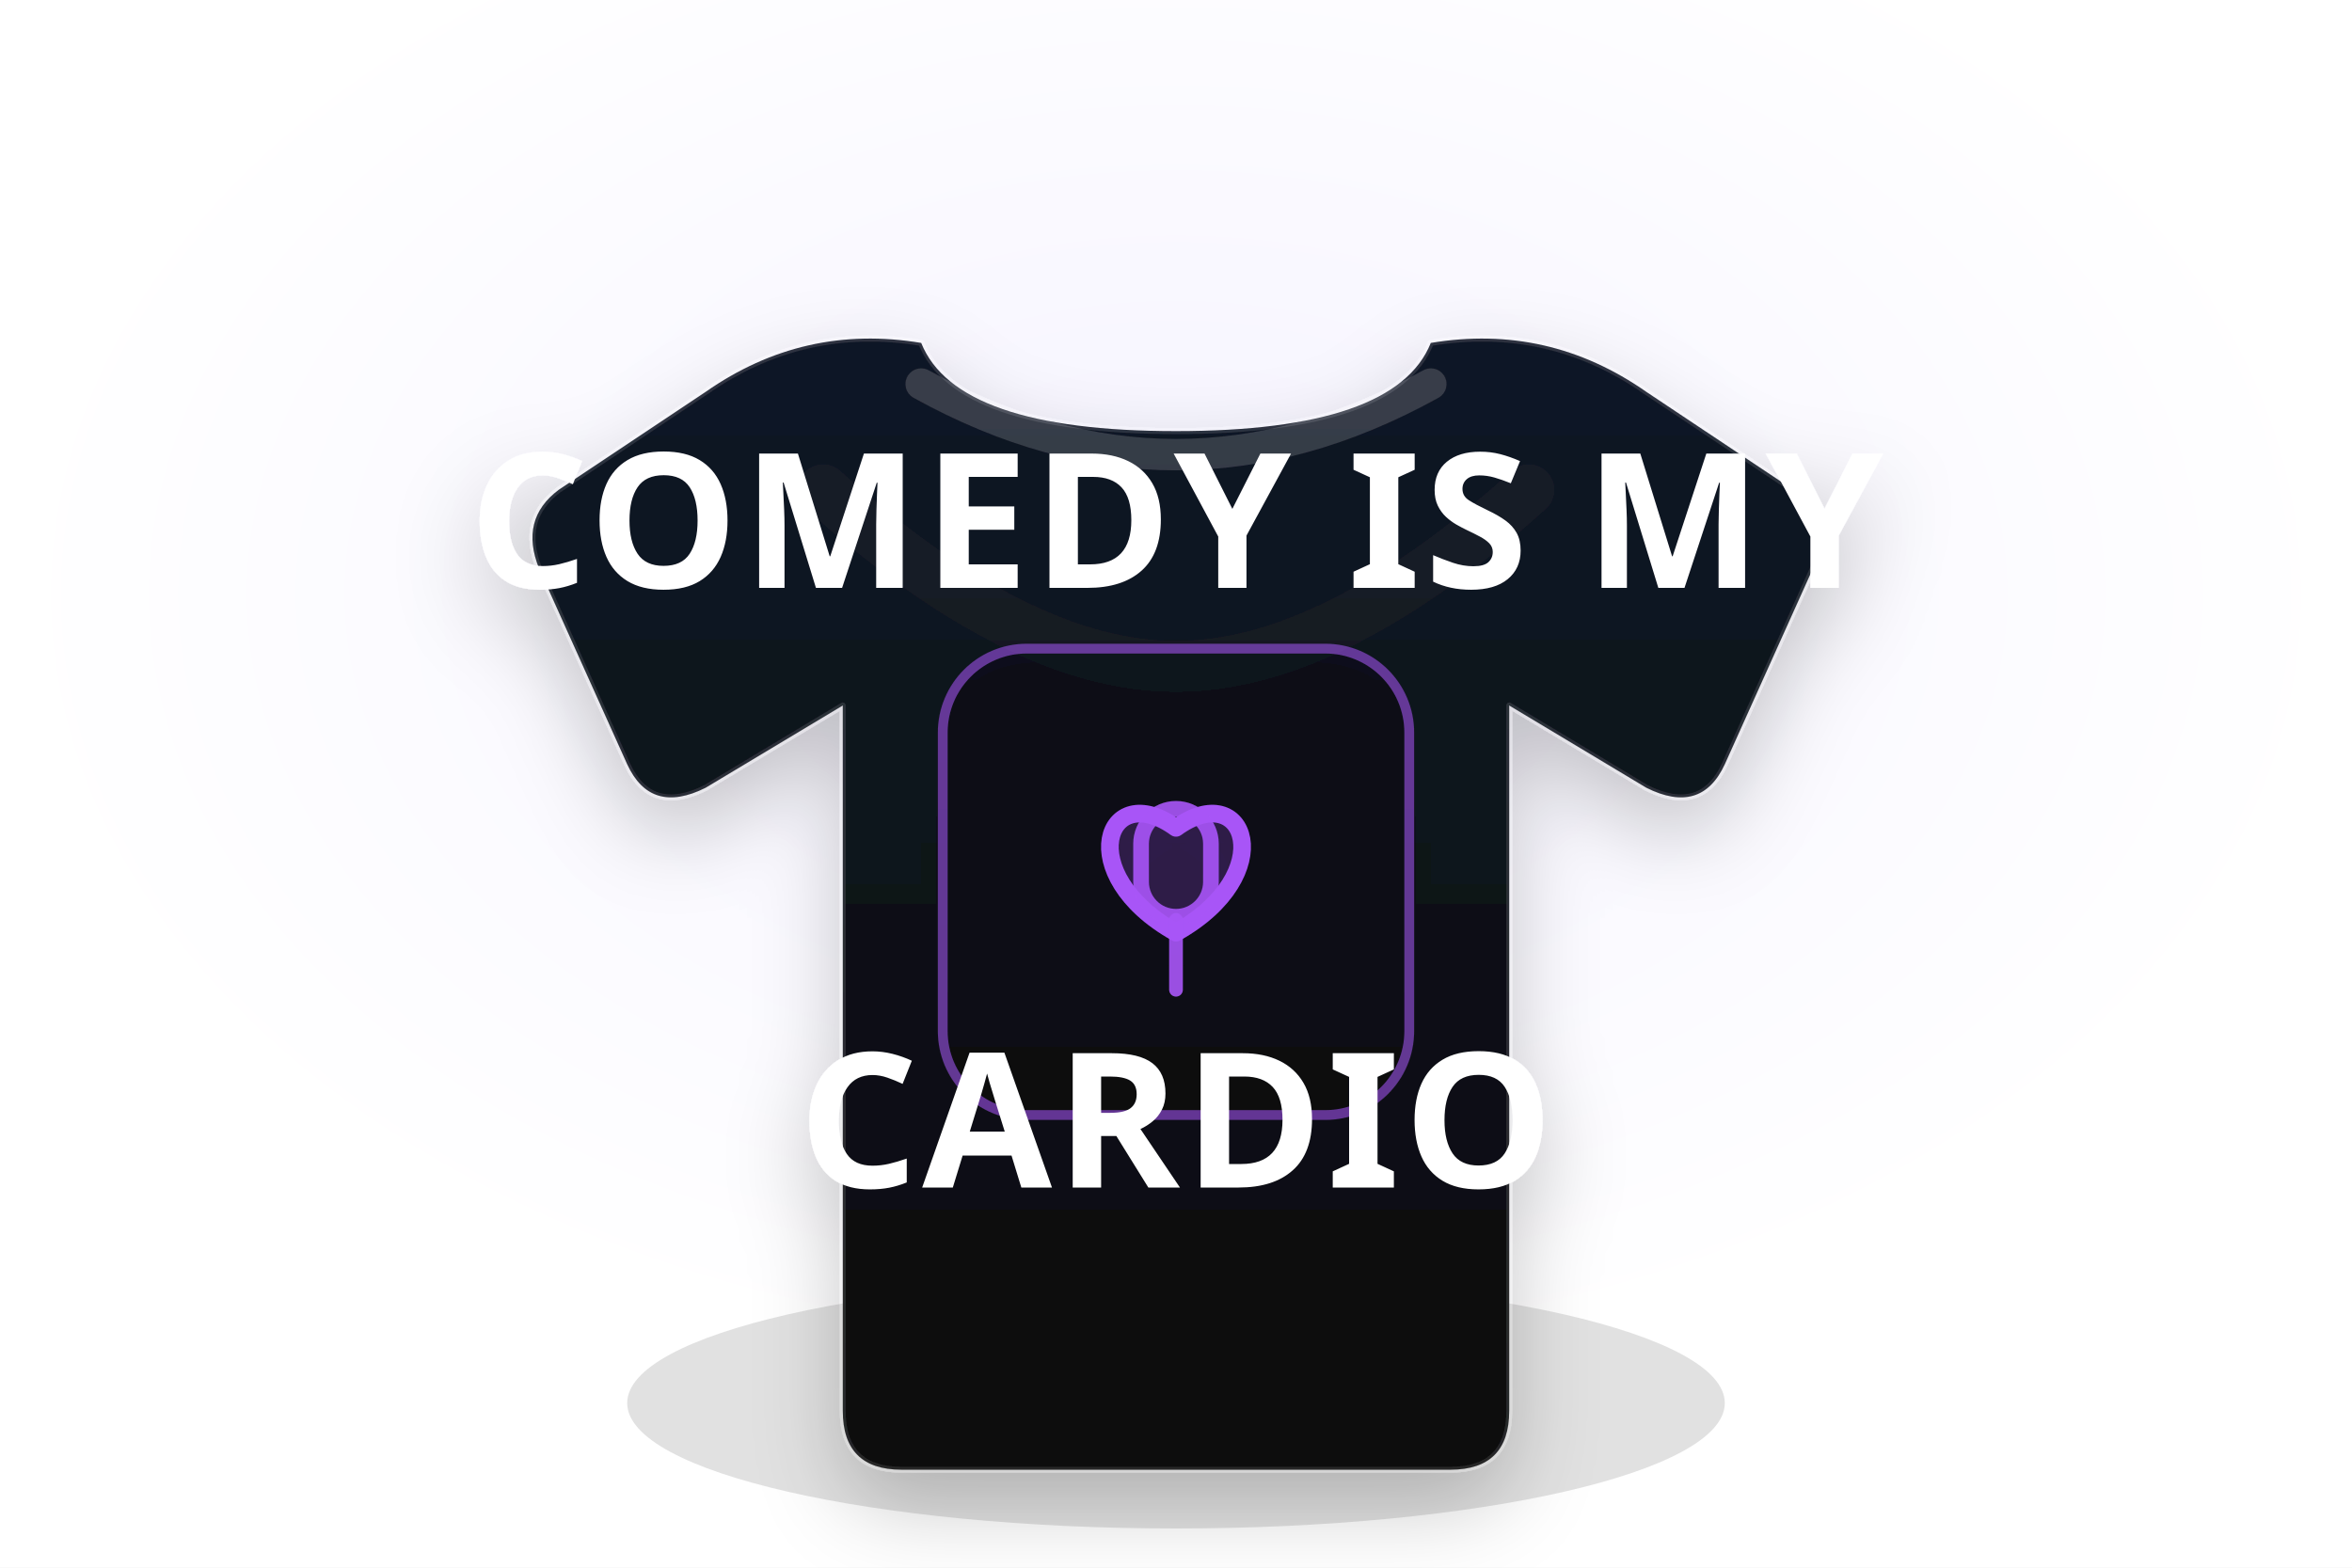
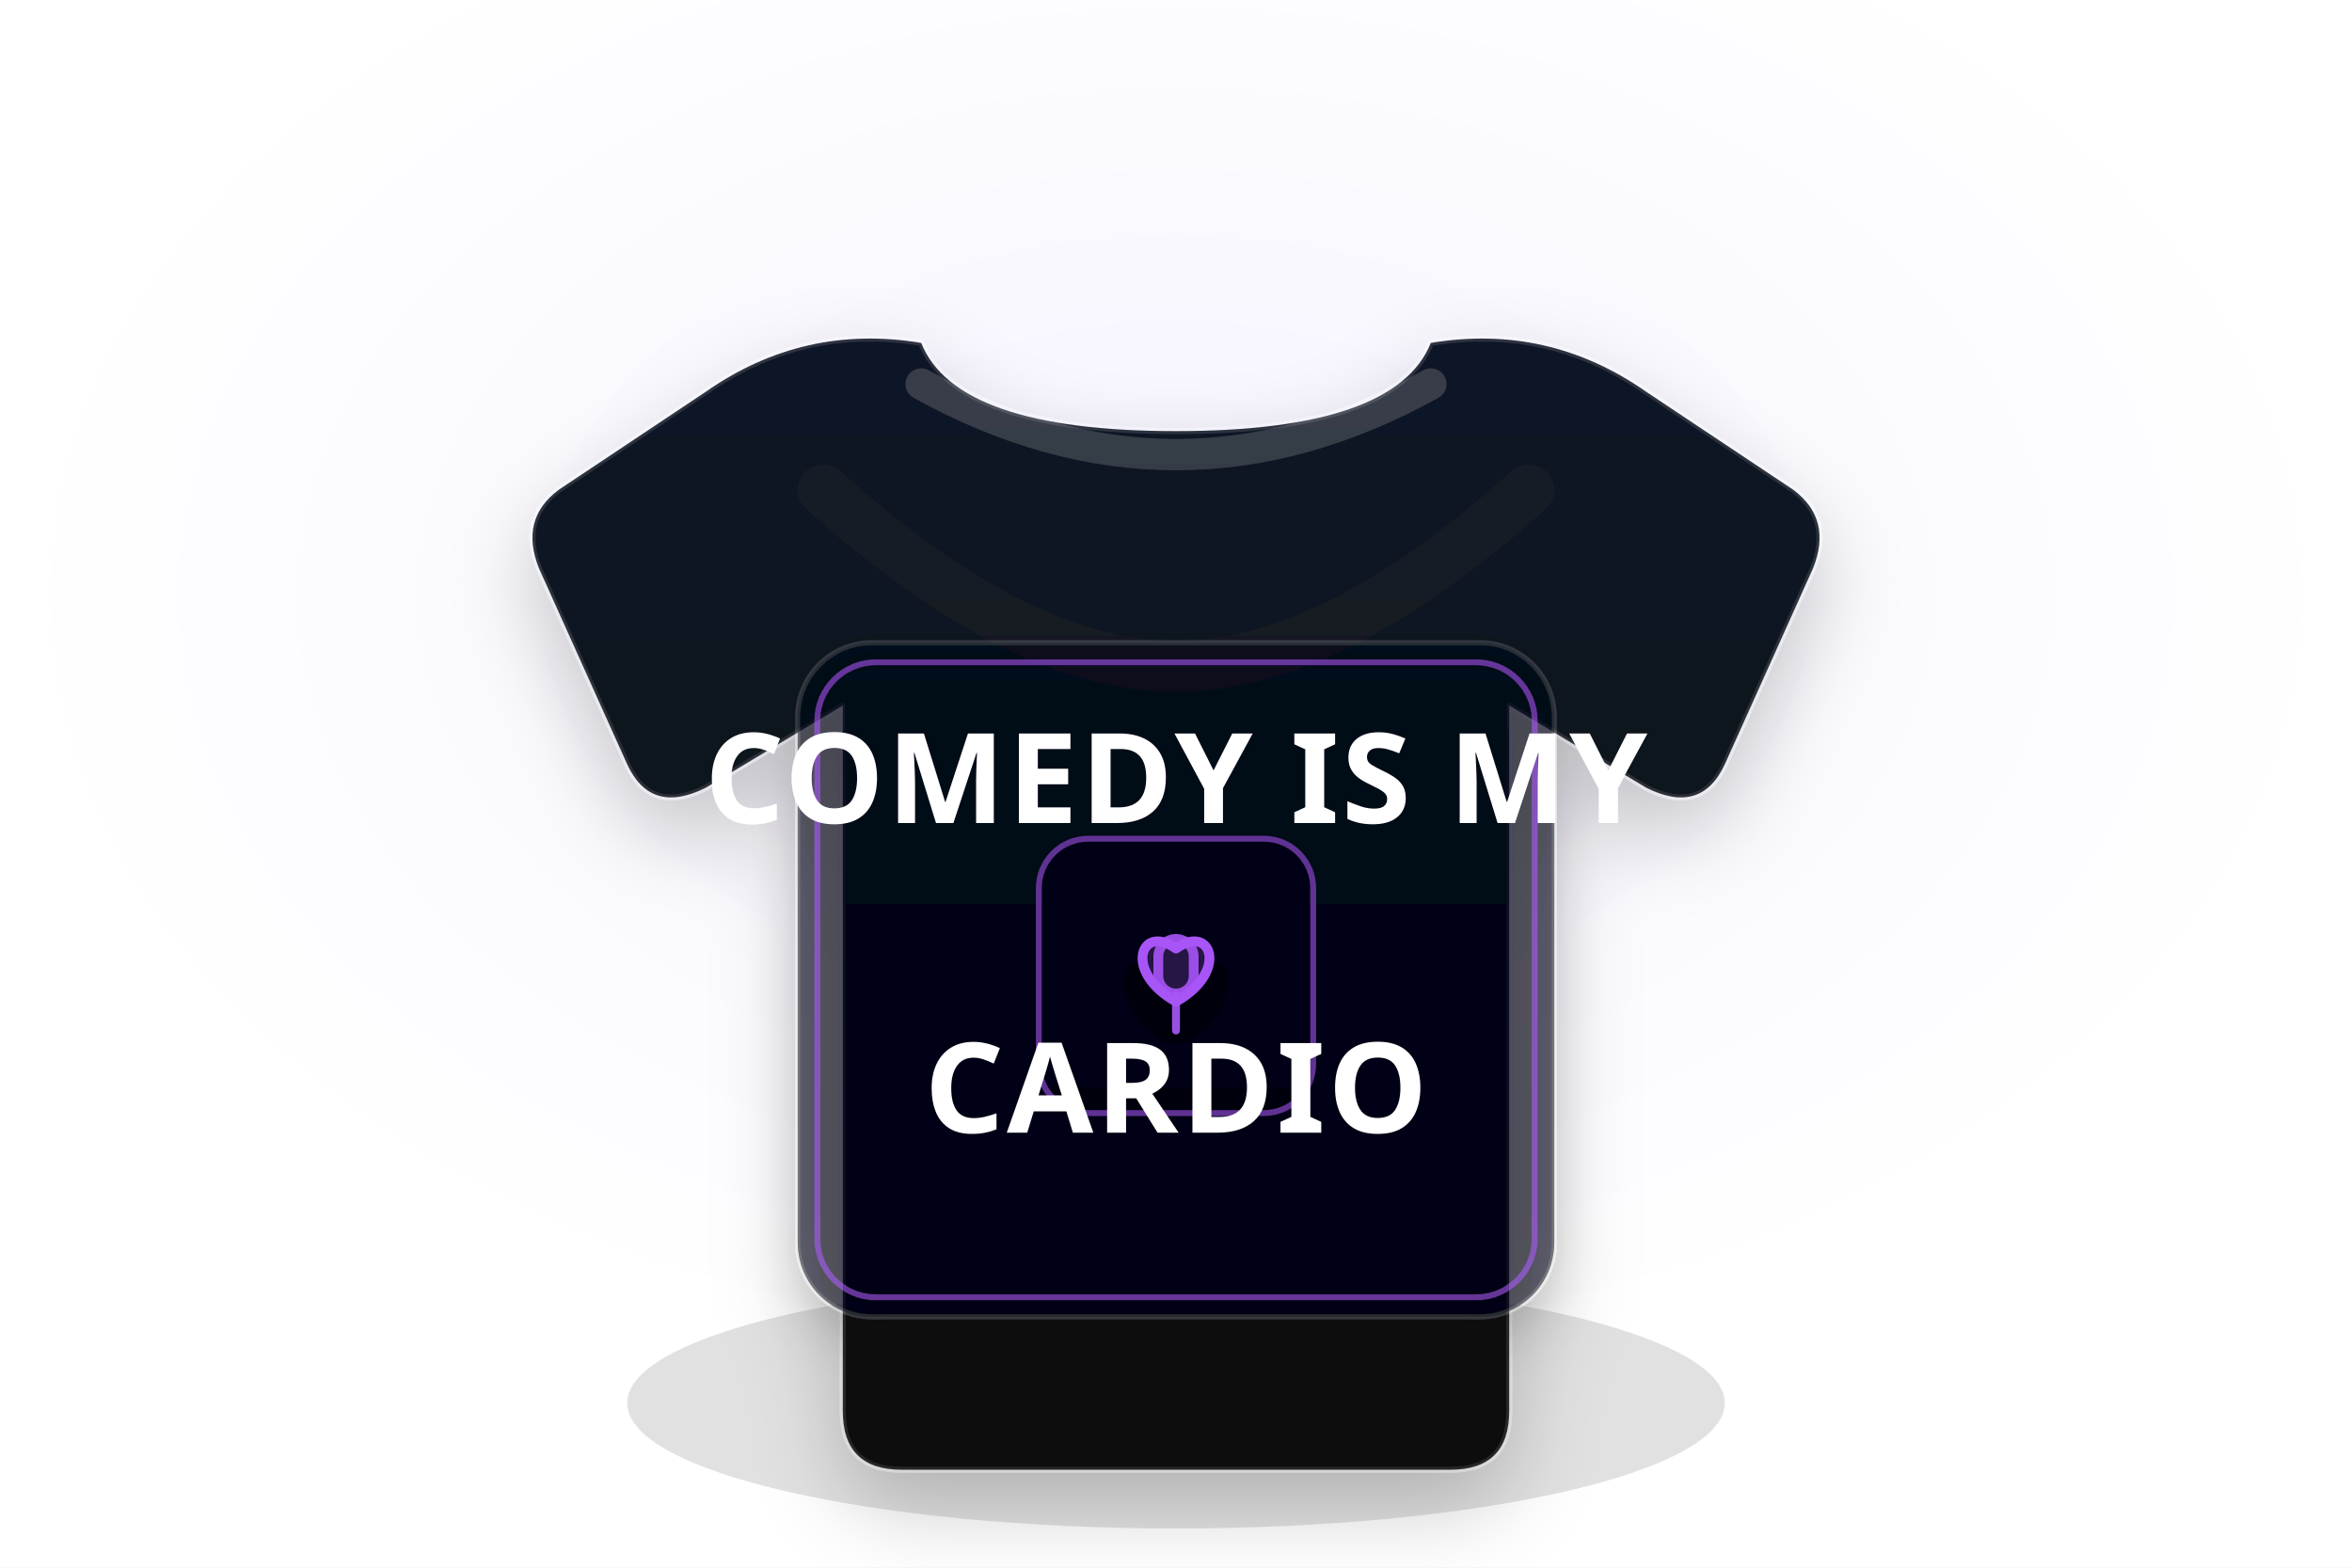
<svg xmlns="http://www.w3.org/2000/svg" width="1200" height="800" viewBox="0 0 1200 800">
  <defs>
    <radialGradient id="bg" cx="0.5" cy="0.38" r="0.9">
      <stop offset="0" stop-color="#f5f3ff" />
      <stop offset="0.55" stop-color="#ffffff" />
      <stop offset="1" stop-color="#ffffff" />
    </radialGradient>
    <filter id="shadow" x="-20%" y="-20%" width="140%" height="140%">
      <feDropShadow dx="0" dy="18" stdDeviation="22" flood-color="#000000" flood-opacity="0.22" />
    </filter>
    <filter id="printShadow" x="-30%" y="-30%" width="160%" height="160%">
      <feDropShadow dx="0" dy="10" stdDeviation="12" flood-color="#000000" flood-opacity="0.22" />
    </filter>
    <linearGradient id="fabric" x1="0" y1="0" x2="0" y2="1">
      <stop offset="0" stop-color="#111827" />
      <stop offset="1" stop-color="#0b0b0b" />
    </linearGradient>
  </defs>
  <rect width="1200" height="800" fill="url(#bg)" />
  <ellipse cx="600" cy="716" rx="280" ry="64" fill="rgba(0,0,0,0.12)" />
  <g filter="url(#shadow)">
    <path d="M360 200 L285 250 Q265 265 275 290 L320 390 Q332 416 360 402 L430 360 L430 720 Q430 750 460 750 L740 750 Q770 750 770 720 L770 360 L840 402 Q868 416 880 390 L925 290 Q935 265 915 250 L840 200 Q790 165 730 175 Q712 220 600 220 Q488 220 470 175 Q410 165 360 200 Z" fill="url(#fabric)" stroke="rgba(255,255,255,0.12)" stroke-width="3" stroke-linejoin="round" />
    <path d="M420 250 Q520 340 600 340 Q680 340 780 250" fill="none" stroke="rgba(255,255,255,0.12)" stroke-width="26" stroke-linecap="round" opacity="0.18" />
    <path d="M470 196 Q600 268 730 196" fill="none" stroke="rgba(255,255,255,0.18)" stroke-width="16" stroke-linecap="round" opacity="0.9" />
    <g>
-       <text x="600" y="300" text-anchor="middle" font-family="Teko, Impact, Arial Black, sans-serif" font-size="96" font-weight="800" fill="#ffffff" letter-spacing="0.02em">
+       <g filter="url(#printShadow)">
+         <rect x="407" y="328" width="386" height="344" rx="37.84" fill="rgba(1,4,16,0.58)" stroke="rgba(255,255,255,0.14)" stroke-width="2.6" />
+         <rect x="417" y="338" width="366" height="324" rx="29.84" fill="none" stroke="#a855f7" stroke-width="3" opacity="0.58" />
+       </g>
+       <text x="600" y="420" text-anchor="middle" font-family="Teko, Impact, Arial Black, sans-serif" font-size="64" font-weight="800" fill="#ffffff" letter-spacing="0.02em">
        <tspan x="600" dy="0">COMEDY IS MY</tspan>
      </text>
-       <g transform="translate(600 450)" filter="url(#printShadow)">
-         <rect x="-119" y="-119" width="238" height="238" rx="42.84" fill="rgba(0,0,0,0.28)" stroke="#a855f7" stroke-width="5" opacity="0.55" />
-         <g fill="none" stroke="#a855f7" stroke-width="11" stroke-linecap="round" stroke-linejoin="round" aria-label="heartMic">
-           <path d="M0 25.92                C 53.46 -4.05, 35.64 -53.46, 0 -27.54                C -35.64 -53.46, -53.46 -4.05, 0 25.92 Z" fill="#a855f733" stroke="#a855f7" stroke-width="9" stroke-linejoin="round" />
-           <rect x="-17.82" y="-37.26" width="35.64" height="55.08" rx="17.82" fill="none" stroke="#a855f7" stroke-width="8" opacity="0.9" />
-           <path d="M0 19.44 V 55.08" fill="none" stroke="#a855f7" stroke-width="7" stroke-linecap="round" opacity="0.9" />
+       <g transform="translate(600 498)" filter="url(#printShadow)">
+         <rect x="-70" y="-70" width="140" height="140" rx="25.2" fill="rgba(0,0,0,0.28)" stroke="#a855f7" stroke-width="3" opacity="0.55" />
+         <g fill="none" stroke="#a855f7" stroke-width="6" stroke-linecap="round" stroke-linejoin="round" aria-label="heartMic">
+           <path d="M0 13.12                C 27.06 -2.05, 18.04 -27.06, 0 -13.94                C -18.04 -27.06, -27.06 -2.05, 0 13.12 Z" fill="#a855f733" stroke="#a855f7" stroke-width="5" stroke-linejoin="round" />
+           <rect x="-9.02" y="-18.86" width="18.04" height="27.88" rx="9.02" fill="none" stroke="#a855f7" stroke-width="5" opacity="0.9" />
+           <path d="M0 9.84 V 27.88" fill="none" stroke="#a855f7" stroke-width="4" stroke-linecap="round" opacity="0.9" />
        </g>
      </g>
-       <text x="600" y="606" text-anchor="middle" font-family="Teko, Impact, Arial Black, sans-serif" font-size="96" font-weight="800" fill="#ffffff" letter-spacing="0.02em">
+       <text x="600" y="578" text-anchor="middle" font-family="Teko, Impact, Arial Black, sans-serif" font-size="64" font-weight="800" fill="#ffffff" letter-spacing="0.02em">
        <tspan x="600" dy="0">CARDIO</tspan>
      </text>
    </g>
  </g>
</svg>
